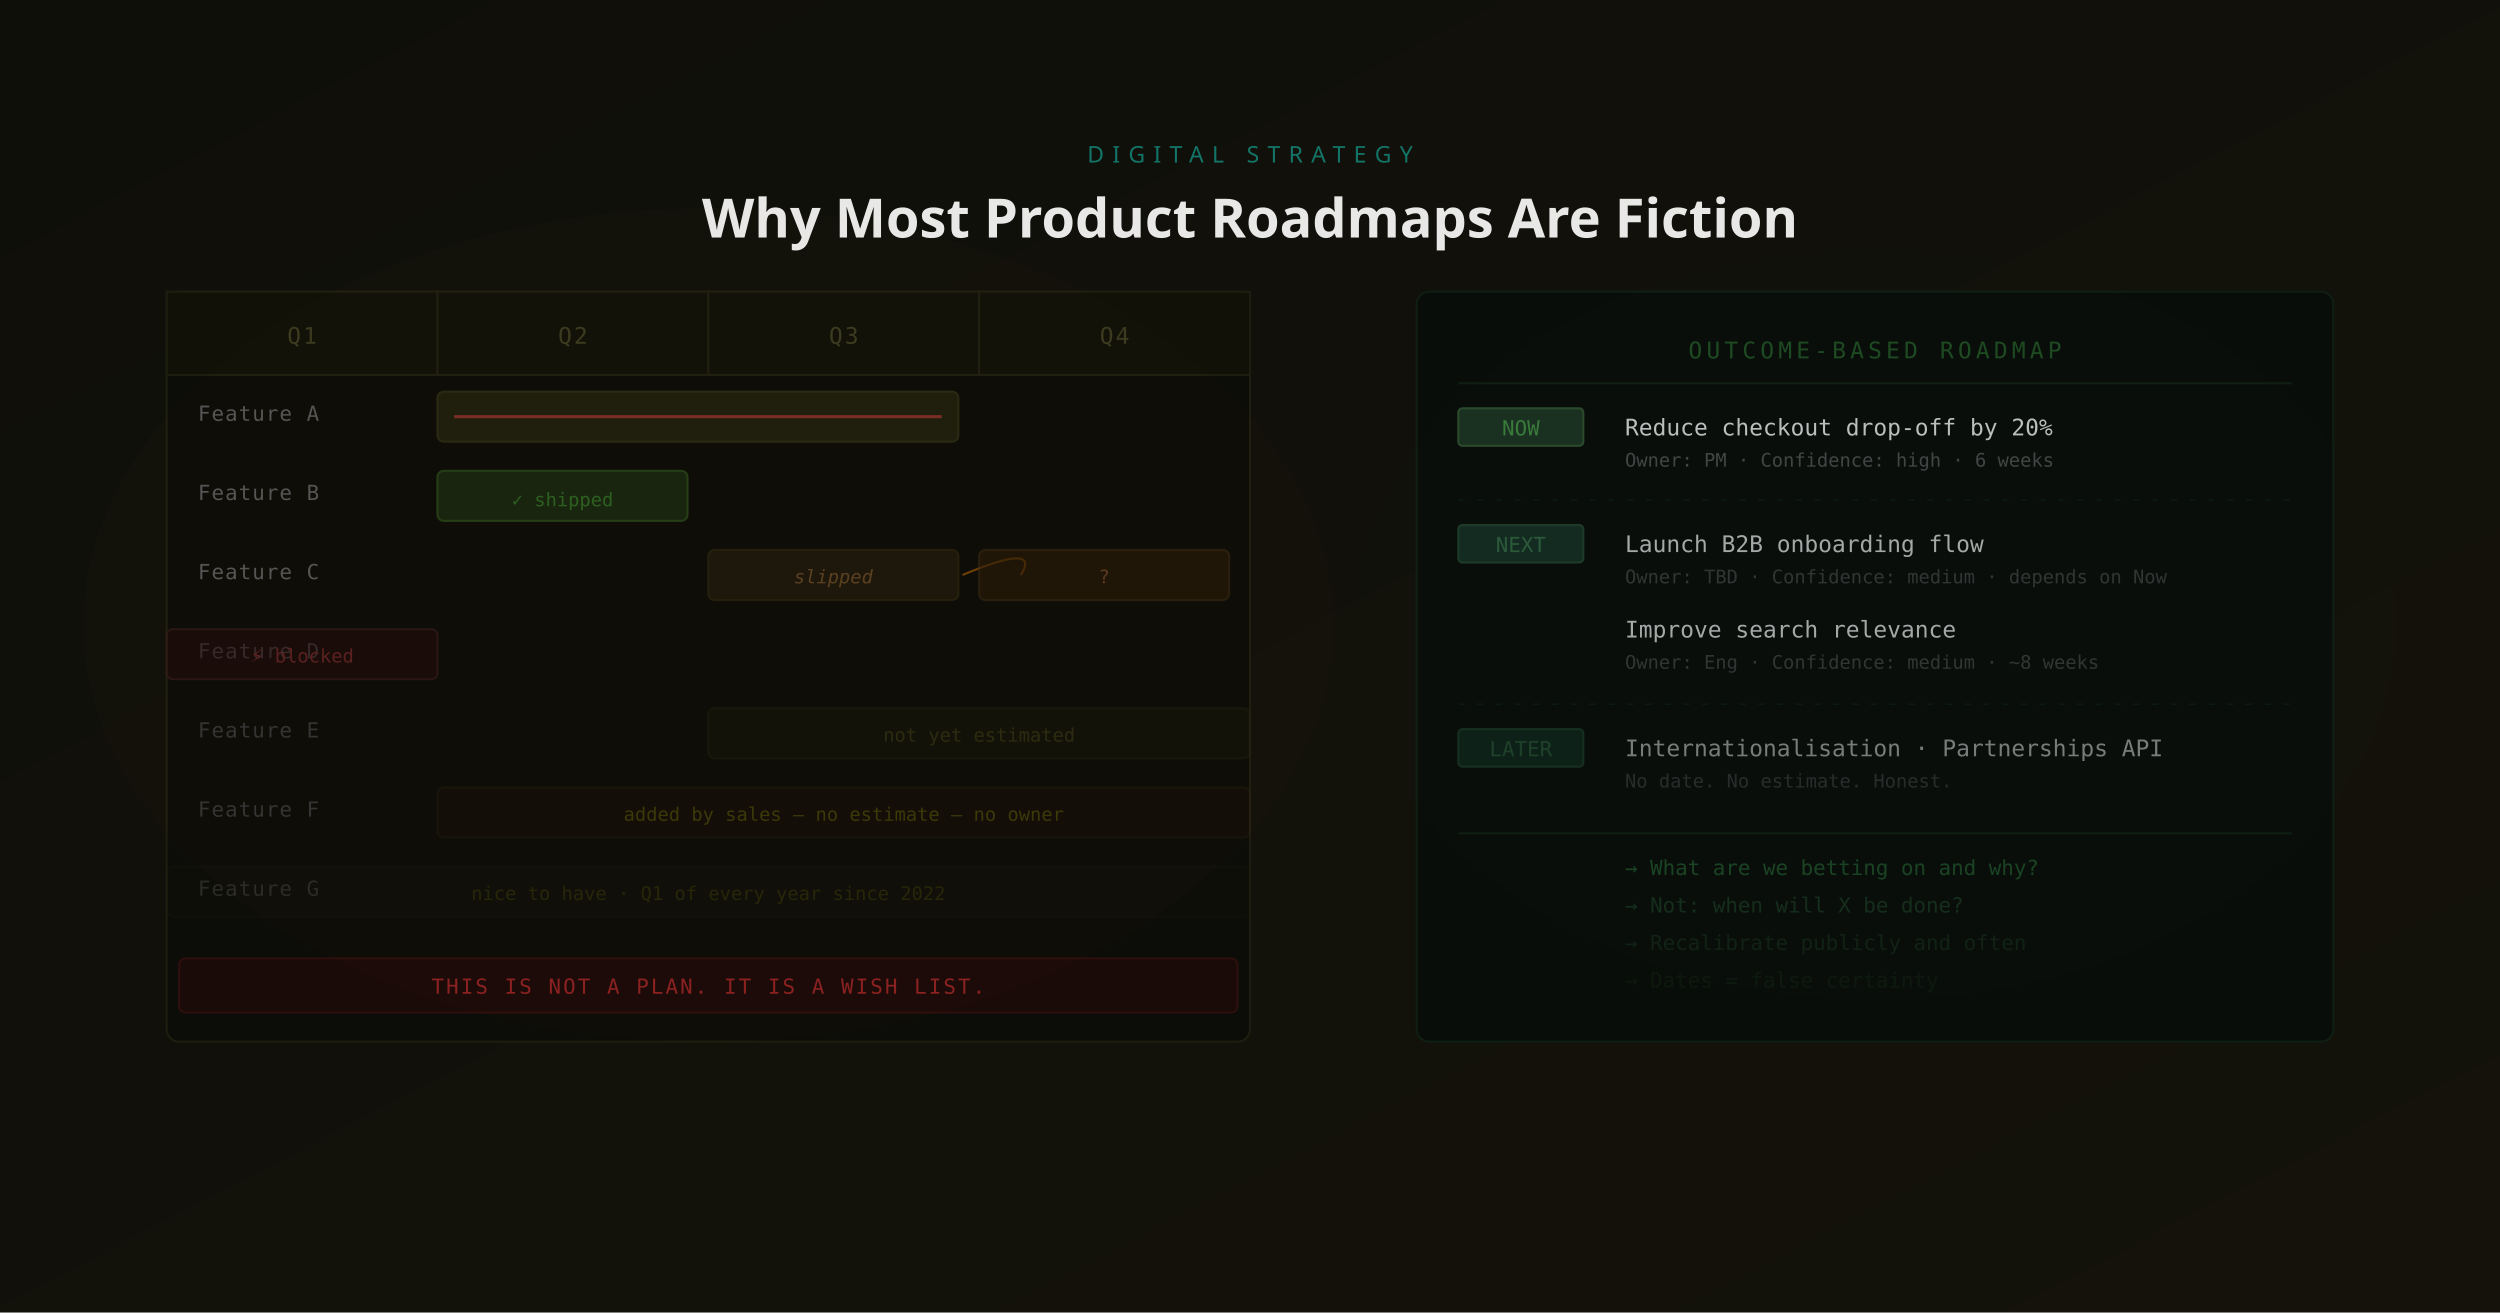
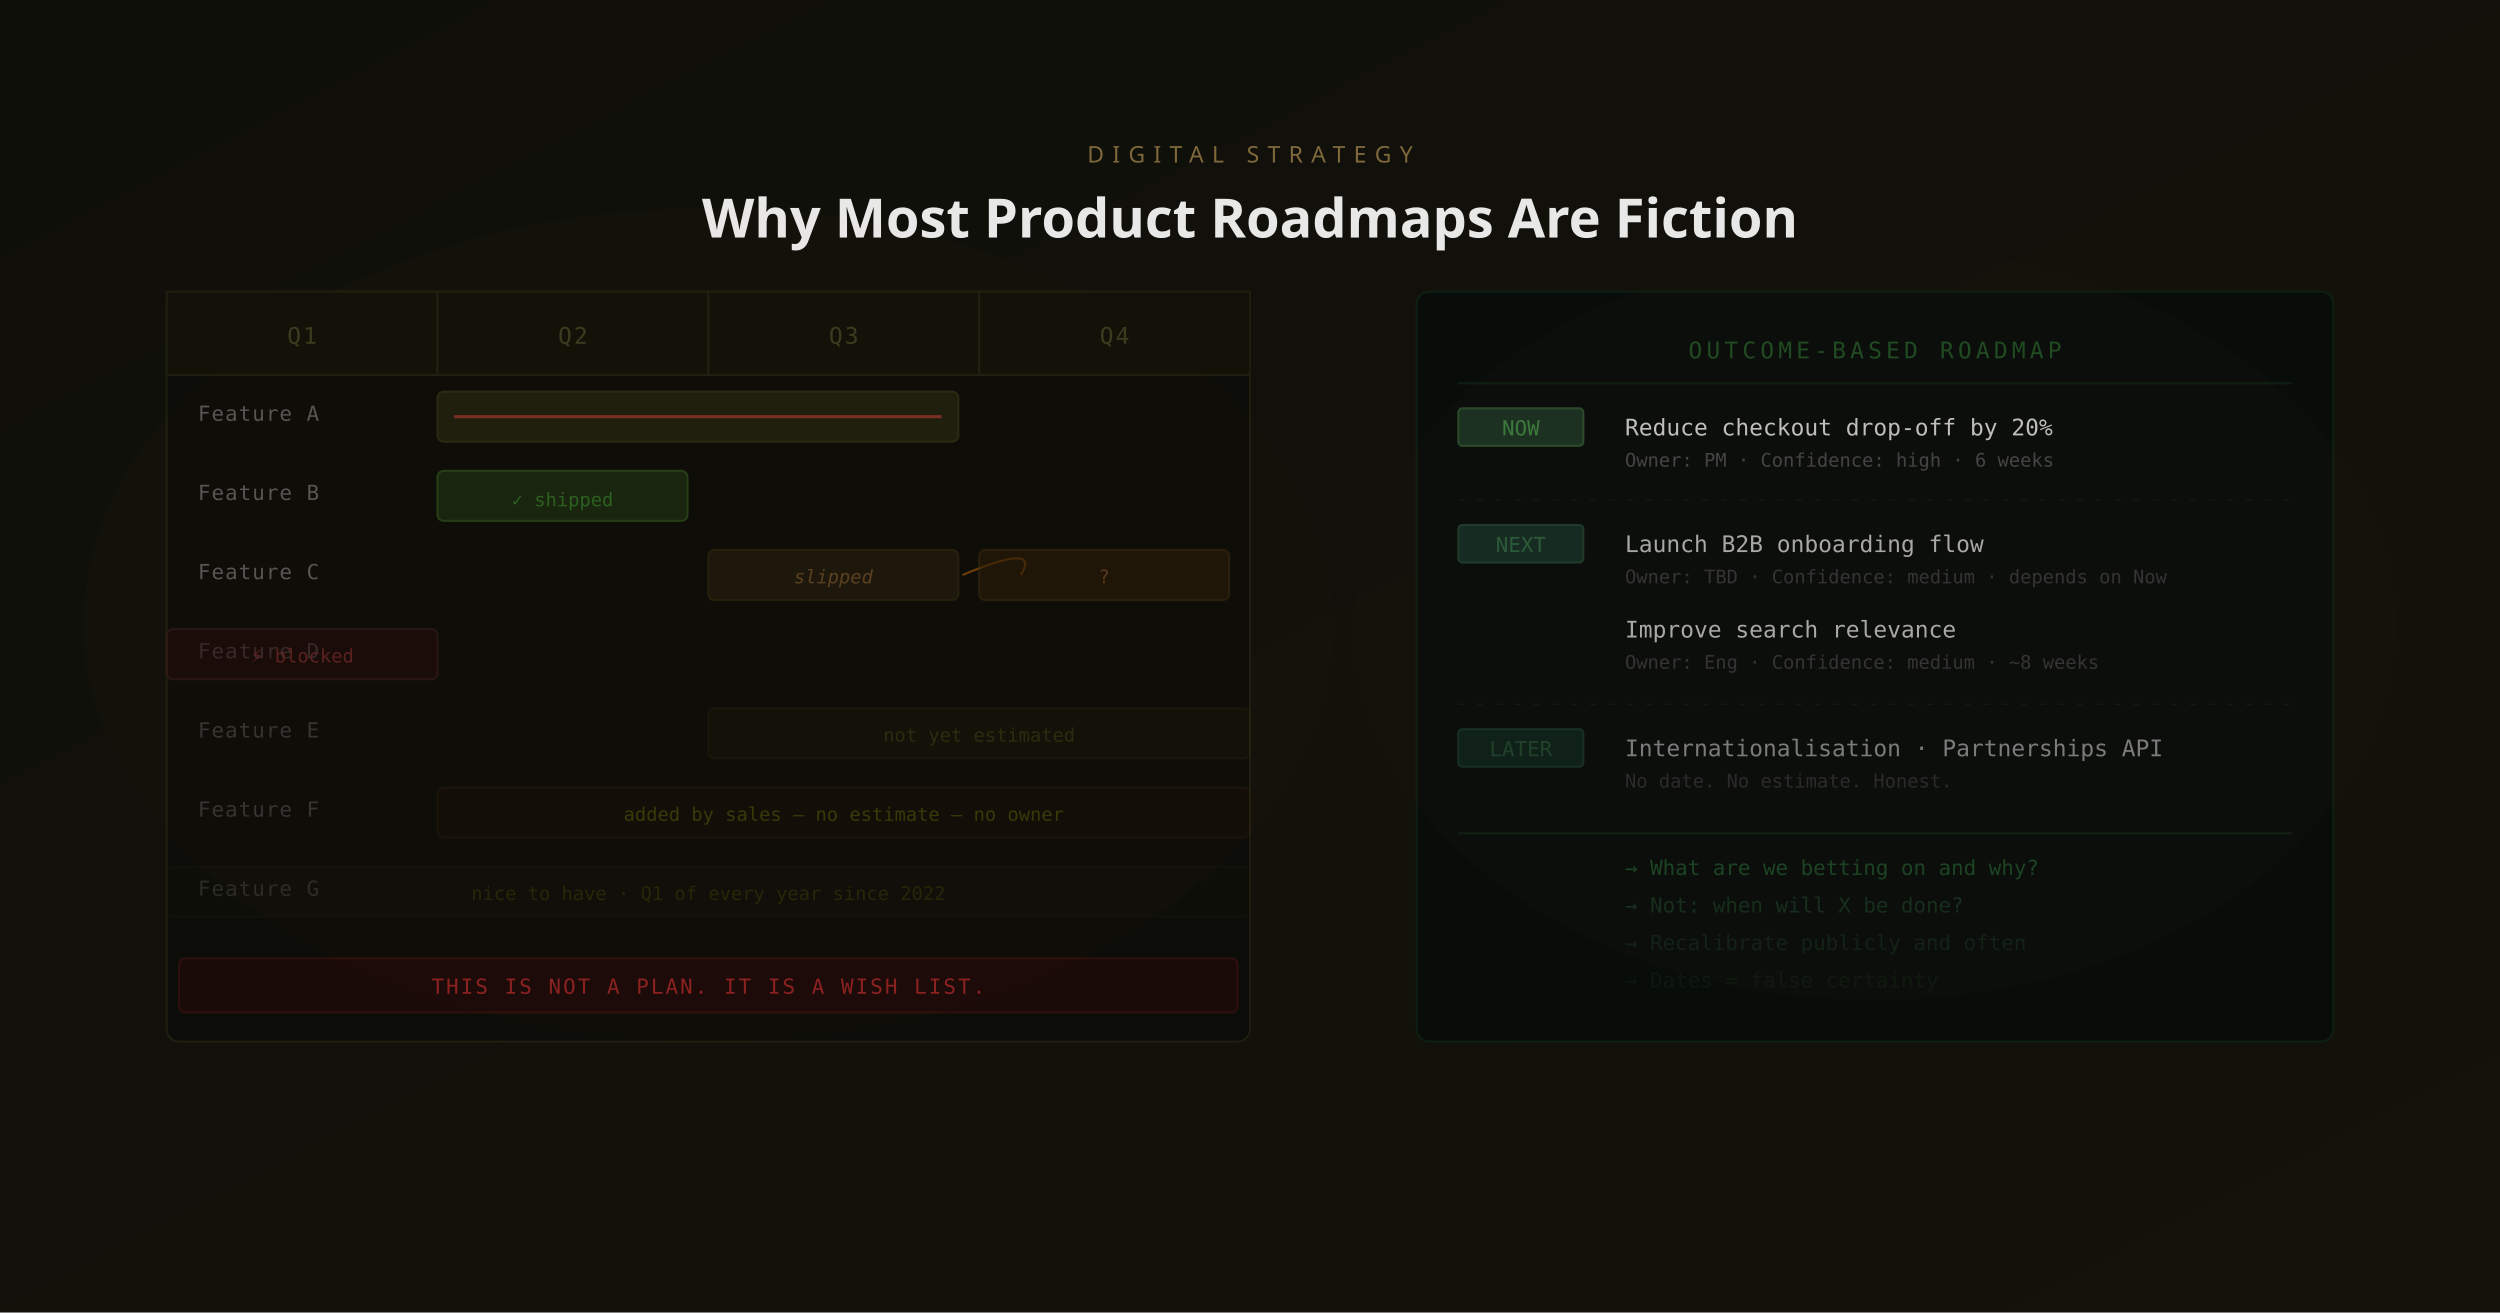
<svg xmlns="http://www.w3.org/2000/svg" viewBox="0 0 1200 630" width="1200" height="630">
  <defs>
    <linearGradient id="bg" x1="0%" y1="0%" x2="100%" y2="100%">
      <stop offset="0%" style="stop-color:#0f0f0a" />
      <stop offset="100%" style="stop-color:#14120a" />
    </linearGradient>
  </defs>
  <rect width="1200" height="630" fill="url(#bg)" />
  <rect x="80" y="140" width="520" height="360" rx="6" fill="#0c0c08" stroke="#1e1e10" stroke-width="1" />
  <rect x="80" y="140" width="130" height="40" fill="#111108" stroke="#1e1e10" stroke-width="1" />
  <rect x="210" y="140" width="130" height="40" fill="#111108" stroke="#1e1e10" stroke-width="1" />
  <rect x="340" y="140" width="130" height="40" fill="#111108" stroke="#1e1e10" stroke-width="1" />
  <rect x="470" y="140" width="130" height="40" fill="#111108" stroke="#1e1e10" stroke-width="1" />
  <text x="145" y="165" font-family="monospace" font-size="11" fill="#3a3a20" text-anchor="middle" letter-spacing="1">Q1</text>
  <text x="275" y="165" font-family="monospace" font-size="11" fill="#3a3a20" text-anchor="middle" letter-spacing="1">Q2</text>
  <text x="405" y="165" font-family="monospace" font-size="11" fill="#3a3a20" text-anchor="middle" letter-spacing="1">Q3</text>
  <text x="535" y="165" font-family="monospace" font-size="11" fill="#3a3a20" text-anchor="middle" letter-spacing="1">Q4</text>
  <text x="95" y="202" font-family="monospace" font-size="10" fill="#555" letter-spacing="0.5">Feature A</text>
  <rect x="210" y="188" width="250" height="24" rx="3" fill="#2a2a10" stroke="#3a3a18" stroke-width="1" opacity="0.6" />
  <line x1="218" y1="200" x2="452" y2="200" stroke="#ff4444" stroke-width="1.5" opacity="0.4" />
  <text x="95" y="240" font-family="monospace" font-size="10" fill="#555" letter-spacing="0.5">Feature B</text>
  <rect x="210" y="226" width="120" height="24" rx="3" fill="#1a2a10" stroke="#2a4a18" stroke-width="1" opacity="0.8" />
  <text x="270" y="243" font-family="monospace" font-size="9" fill="#2a6020" text-anchor="middle">✓ shipped</text>
  <text x="95" y="278" font-family="monospace" font-size="10" fill="#555" letter-spacing="0.5">Feature C</text>
  <rect x="340" y="264" width="120" height="24" rx="3" fill="#2a2010" stroke="#3a3010" stroke-width="1" opacity="0.5" />
  <text x="400" y="280" font-family="monospace" font-size="9" fill="#5a4020" text-anchor="middle" font-style="italic">slipped</text>
  <path d="M 462 276 Q 500 260 490 276" stroke="#ff8800" stroke-width="1" fill="none" opacity="0.4" marker-end="url(#arr)" />
  <rect x="470" y="264" width="120" height="24" rx="3" fill="#2a1a08" stroke="#3a2a10" stroke-width="1" opacity="0.6" />
  <text x="530" y="280" font-family="monospace" font-size="9" fill="#5a3820" text-anchor="middle">?</text>
  <text x="95" y="316" font-family="monospace" font-size="10" fill="#555" letter-spacing="0.5">Feature D</text>
  <rect x="80" y="302" width="130" height="24" rx="3" fill="#200a0a" stroke="#3a1a1a" stroke-width="1" opacity="0.6" />
  <text x="145" y="318" font-family="monospace" font-size="9" fill="#5a2020" text-anchor="middle">⚡ blocked</text>
  <text x="95" y="354" font-family="monospace" font-size="10" fill="#333" letter-spacing="0.5">Feature E</text>
  <rect x="340" y="340" width="260" height="24" rx="3" fill="#1a1a0a" stroke="#252510" stroke-width="1" opacity="0.4" />
  <text x="470" y="356" font-family="monospace" font-size="9" fill="#2a2a10" text-anchor="middle">not yet estimated</text>
  <text x="95" y="392" font-family="monospace" font-size="10" fill="#333" letter-spacing="0.5">Feature F</text>
  <rect x="210" y="378" width="390" height="24" rx="3" fill="#1a1008" stroke="#2a2010" stroke-width="1" opacity="0.4" />
  <text x="405" y="394" font-family="monospace" font-size="9" fill="#383808" text-anchor="middle">added by sales — no estimate — no owner</text>
  <text x="95" y="430" font-family="monospace" font-size="10" fill="#333" letter-spacing="0.5">Feature G</text>
  <rect x="80" y="416" width="520" height="24" rx="3" fill="#14140a" stroke="#1e1e0f" stroke-width="1" opacity="0.3" />
  <text x="340" y="432" font-family="monospace" font-size="9" fill="#252508" text-anchor="middle">nice to have · Q1 of every year since 2022</text>
  <rect x="86" y="460" width="508" height="26" rx="3" fill="#200808" stroke="#3a1010" stroke-width="1" opacity="0.7" />
  <text x="340" y="477" font-family="monospace" font-size="10" fill="#8a2020" text-anchor="middle" letter-spacing="1">THIS IS NOT A PLAN. IT IS A WISH LIST.</text>
  <rect x="680" y="140" width="440" height="360" rx="6" fill="#090d0a" stroke="#0f1e12" stroke-width="1" />
  <text x="900" y="172" font-family="monospace" font-size="11" fill="#1e4a20" text-anchor="middle" letter-spacing="2">OUTCOME-BASED ROADMAP</text>
  <line x1="700" y1="184" x2="1100" y2="184" stroke="#0f1e12" stroke-width="1" />
  <rect x="700" y="196" width="60" height="18" rx="2" fill="#1a3020" stroke="#2a4a2a" stroke-width="1" />
  <text x="730" y="209" font-family="monospace" font-size="10" fill="#3a7a3a" text-anchor="middle">NOW</text>
  <text x="780" y="209" font-family="monospace" font-size="11" fill="#EAEAEA" opacity="0.8">Reduce checkout drop-off by 20%</text>
  <text x="780" y="224" font-family="monospace" font-size="9" fill="#444">Owner: PM · Confidence: high · 6 weeks</text>
  <line x1="700" y1="240" x2="1100" y2="240" stroke="#0f1e12" stroke-width="0.5" stroke-dasharray="3,6" />
  <rect x="700" y="252" width="60" height="18" rx="2" fill="#142a20" stroke="#1e3a28" stroke-width="1" />
  <text x="730" y="265" font-family="monospace" font-size="10" fill="#2a5a38" text-anchor="middle">NEXT</text>
  <text x="780" y="265" font-family="monospace" font-size="11" fill="#EAEAEA" opacity="0.7">Launch B2B onboarding flow</text>
  <text x="780" y="280" font-family="monospace" font-size="9" fill="#333">Owner: TBD · Confidence: medium · depends on Now</text>
  <text x="780" y="306" font-family="monospace" font-size="11" fill="#EAEAEA" opacity="0.7">Improve search relevance</text>
  <text x="780" y="321" font-family="monospace" font-size="9" fill="#333">Owner: Eng · Confidence: medium · ~8 weeks</text>
  <line x1="700" y1="338" x2="1100" y2="338" stroke="#0f1e12" stroke-width="0.5" stroke-dasharray="3,6" />
  <rect x="700" y="350" width="60" height="18" rx="2" fill="#0e2018" stroke="#162e20" stroke-width="1" />
  <text x="730" y="363" font-family="monospace" font-size="10" fill="#1e4028" text-anchor="middle">LATER</text>
  <text x="780" y="363" font-family="monospace" font-size="11" fill="#EAEAEA" opacity="0.5">Internationalisation · Partnerships API</text>
  <text x="780" y="378" font-family="monospace" font-size="9" fill="#2a2a2a">No date. No estimate. Honest.</text>
  <line x1="700" y1="400" x2="1100" y2="400" stroke="#0f1e12" stroke-width="1" />
  <text x="780" y="420" font-family="monospace" font-size="10" fill="#1e5028" opacity="0.8">→ What are we betting on and why?</text>
  <text x="780" y="438" font-family="monospace" font-size="10" fill="#1a3a22" opacity="0.7">→ Not: when will X be done?</text>
  <text x="780" y="456" font-family="monospace" font-size="10" fill="#162e1a" opacity="0.6">→ Recalibrate publicly and often</text>
  <text x="780" y="474" font-family="monospace" font-size="10" fill="#122410" opacity="0.5">→ Dates = false certainty</text>
-   <text x="600" y="78" font-family="'Space Grotesk', sans-serif" font-size="11" fill="#14B8A6" opacity="0.6" letter-spacing="4" text-anchor="middle">DIGITAL STRATEGY</text>
+   <text x="600" y="78" font-family="'Space Grotesk', sans-serif" font-size="11" fill="#C8A45C" opacity="0.6" letter-spacing="4" text-anchor="middle">DIGITAL STRATEGY</text>
  <text x="600" y="114" font-family="'Space Grotesk', sans-serif" font-size="26" font-weight="700" fill="#fff" opacity="0.9" text-anchor="middle">Why Most Product Roadmaps Are Fiction</text>
  <ellipse cx="340" cy="300" rx="300" ry="200" fill="#ff8800" opacity="0.01" />
-   <ellipse cx="900" cy="300" rx="250" ry="180" fill="#14B8A6" opacity="0.01" />
+   <ellipse cx="900" cy="300" rx="250" ry="180" fill="#C8A45C" opacity="0.01" />
</svg>
